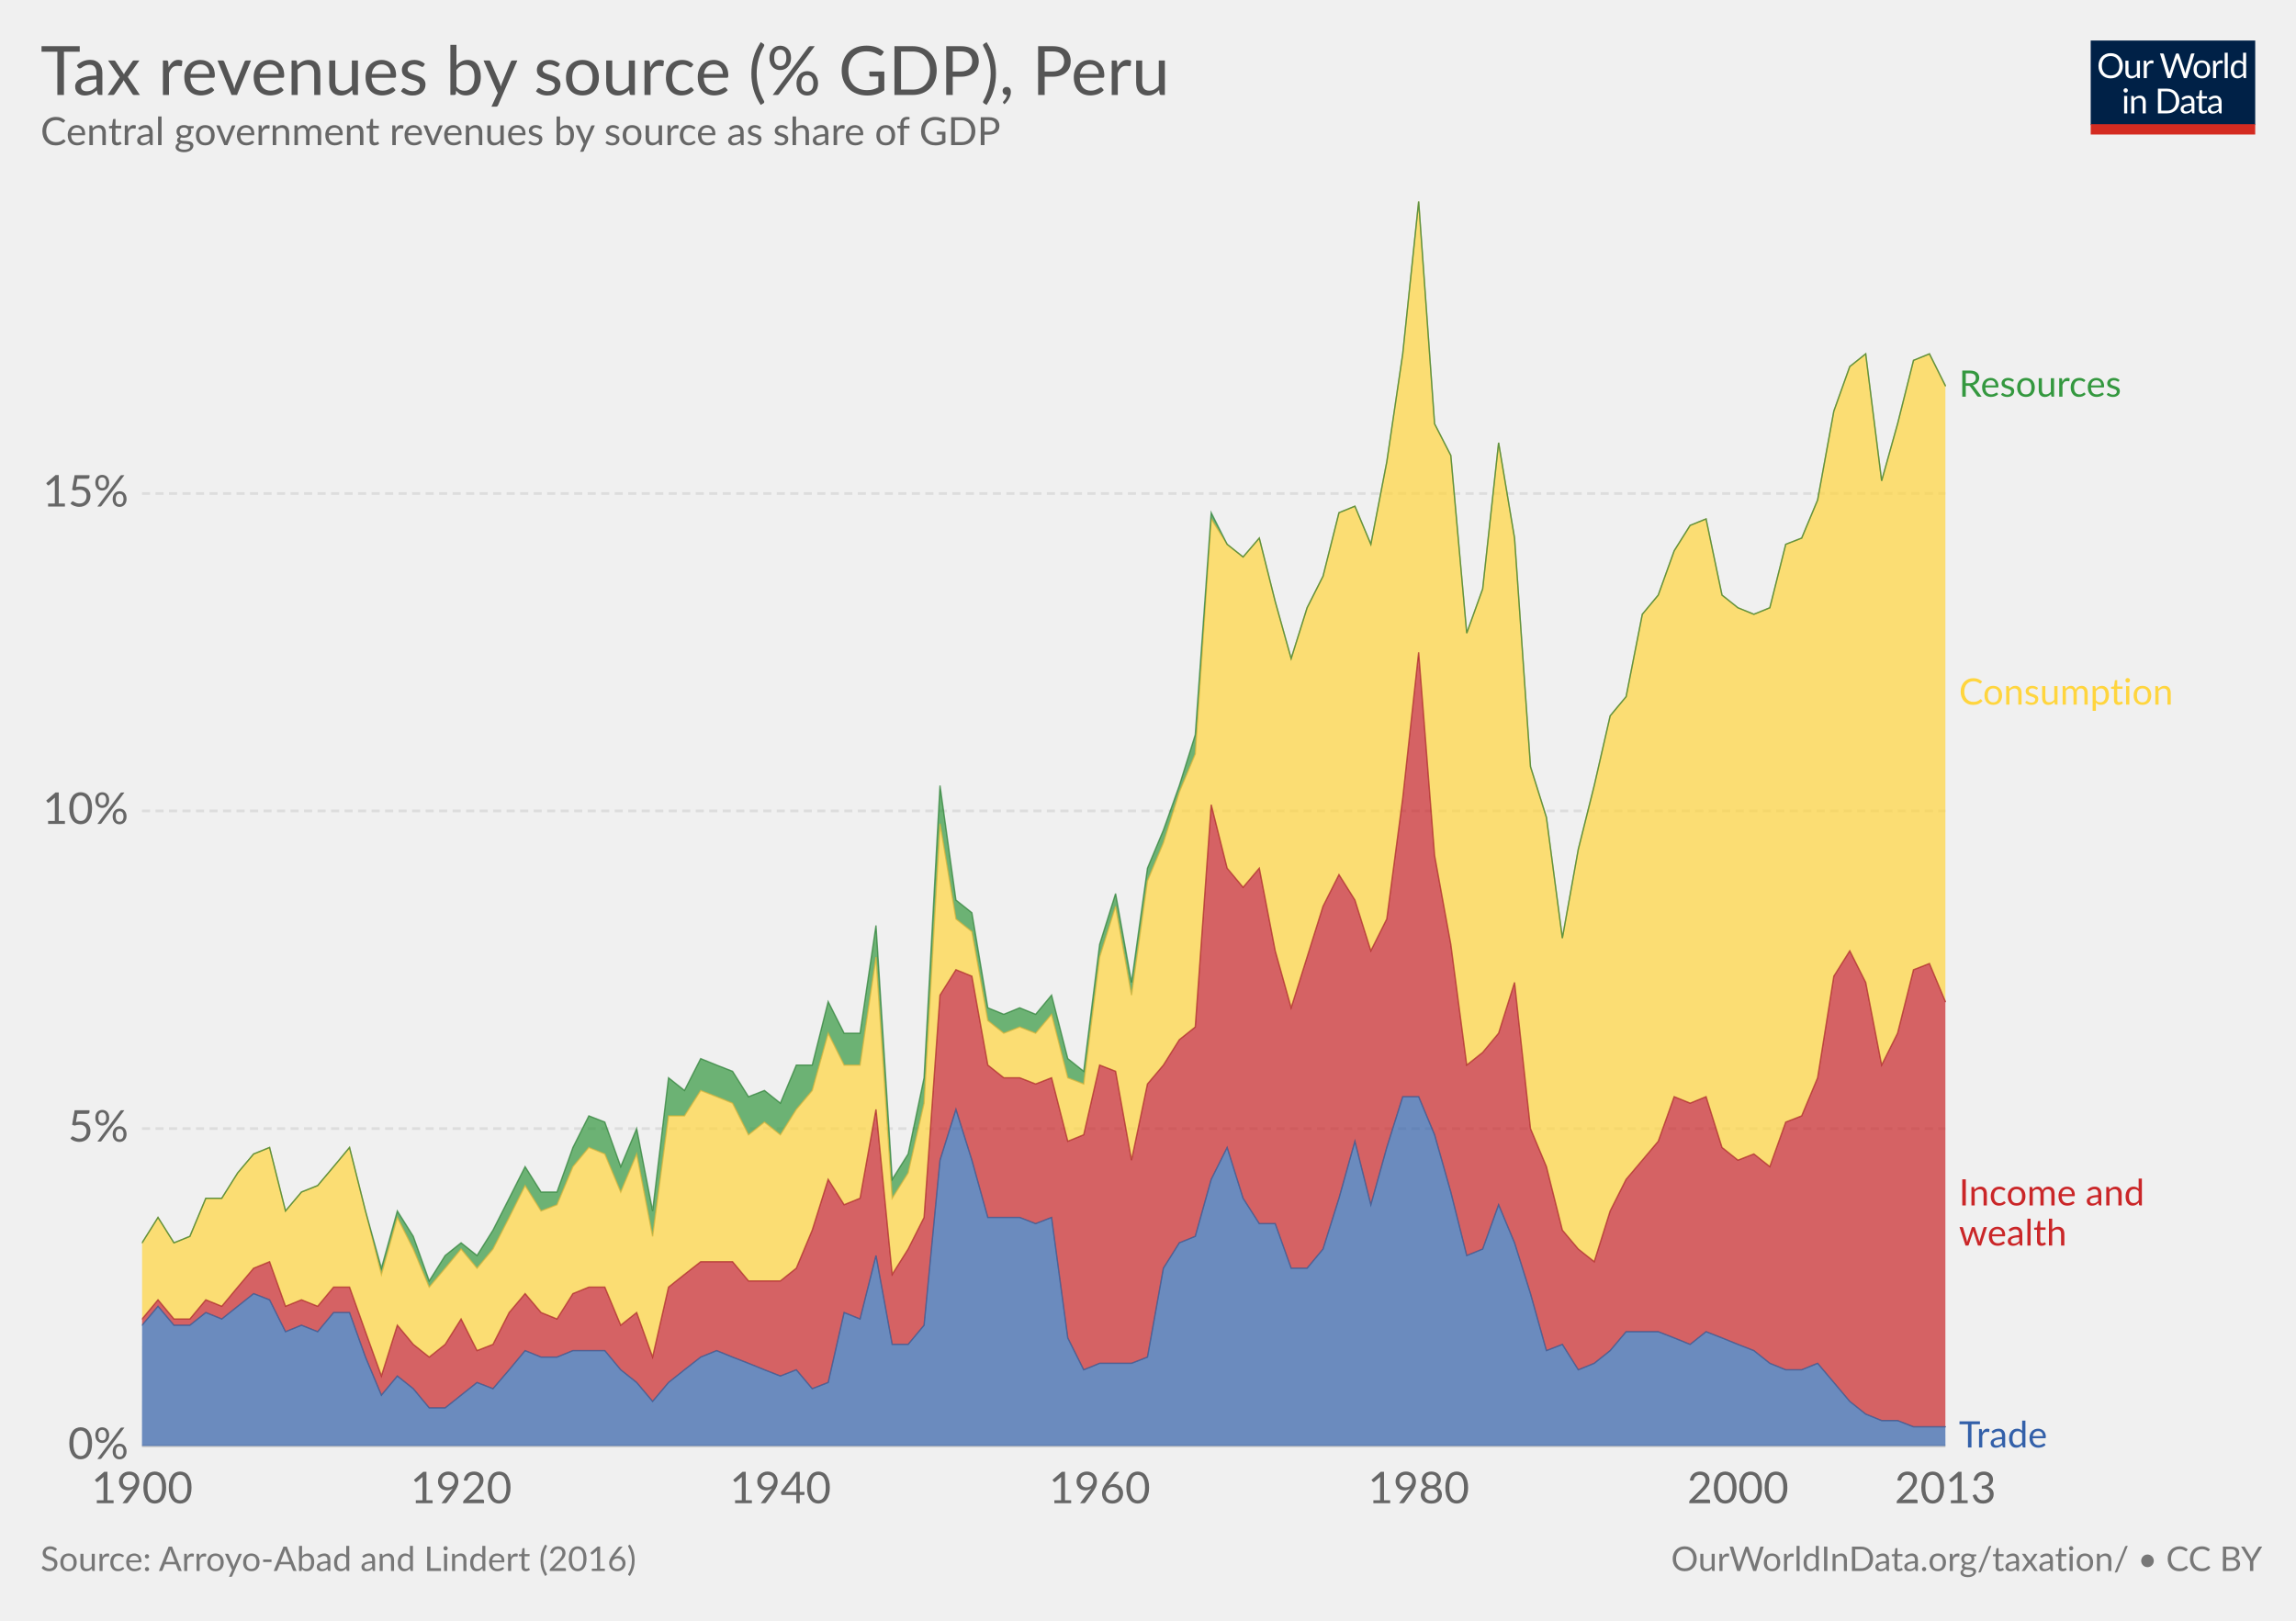
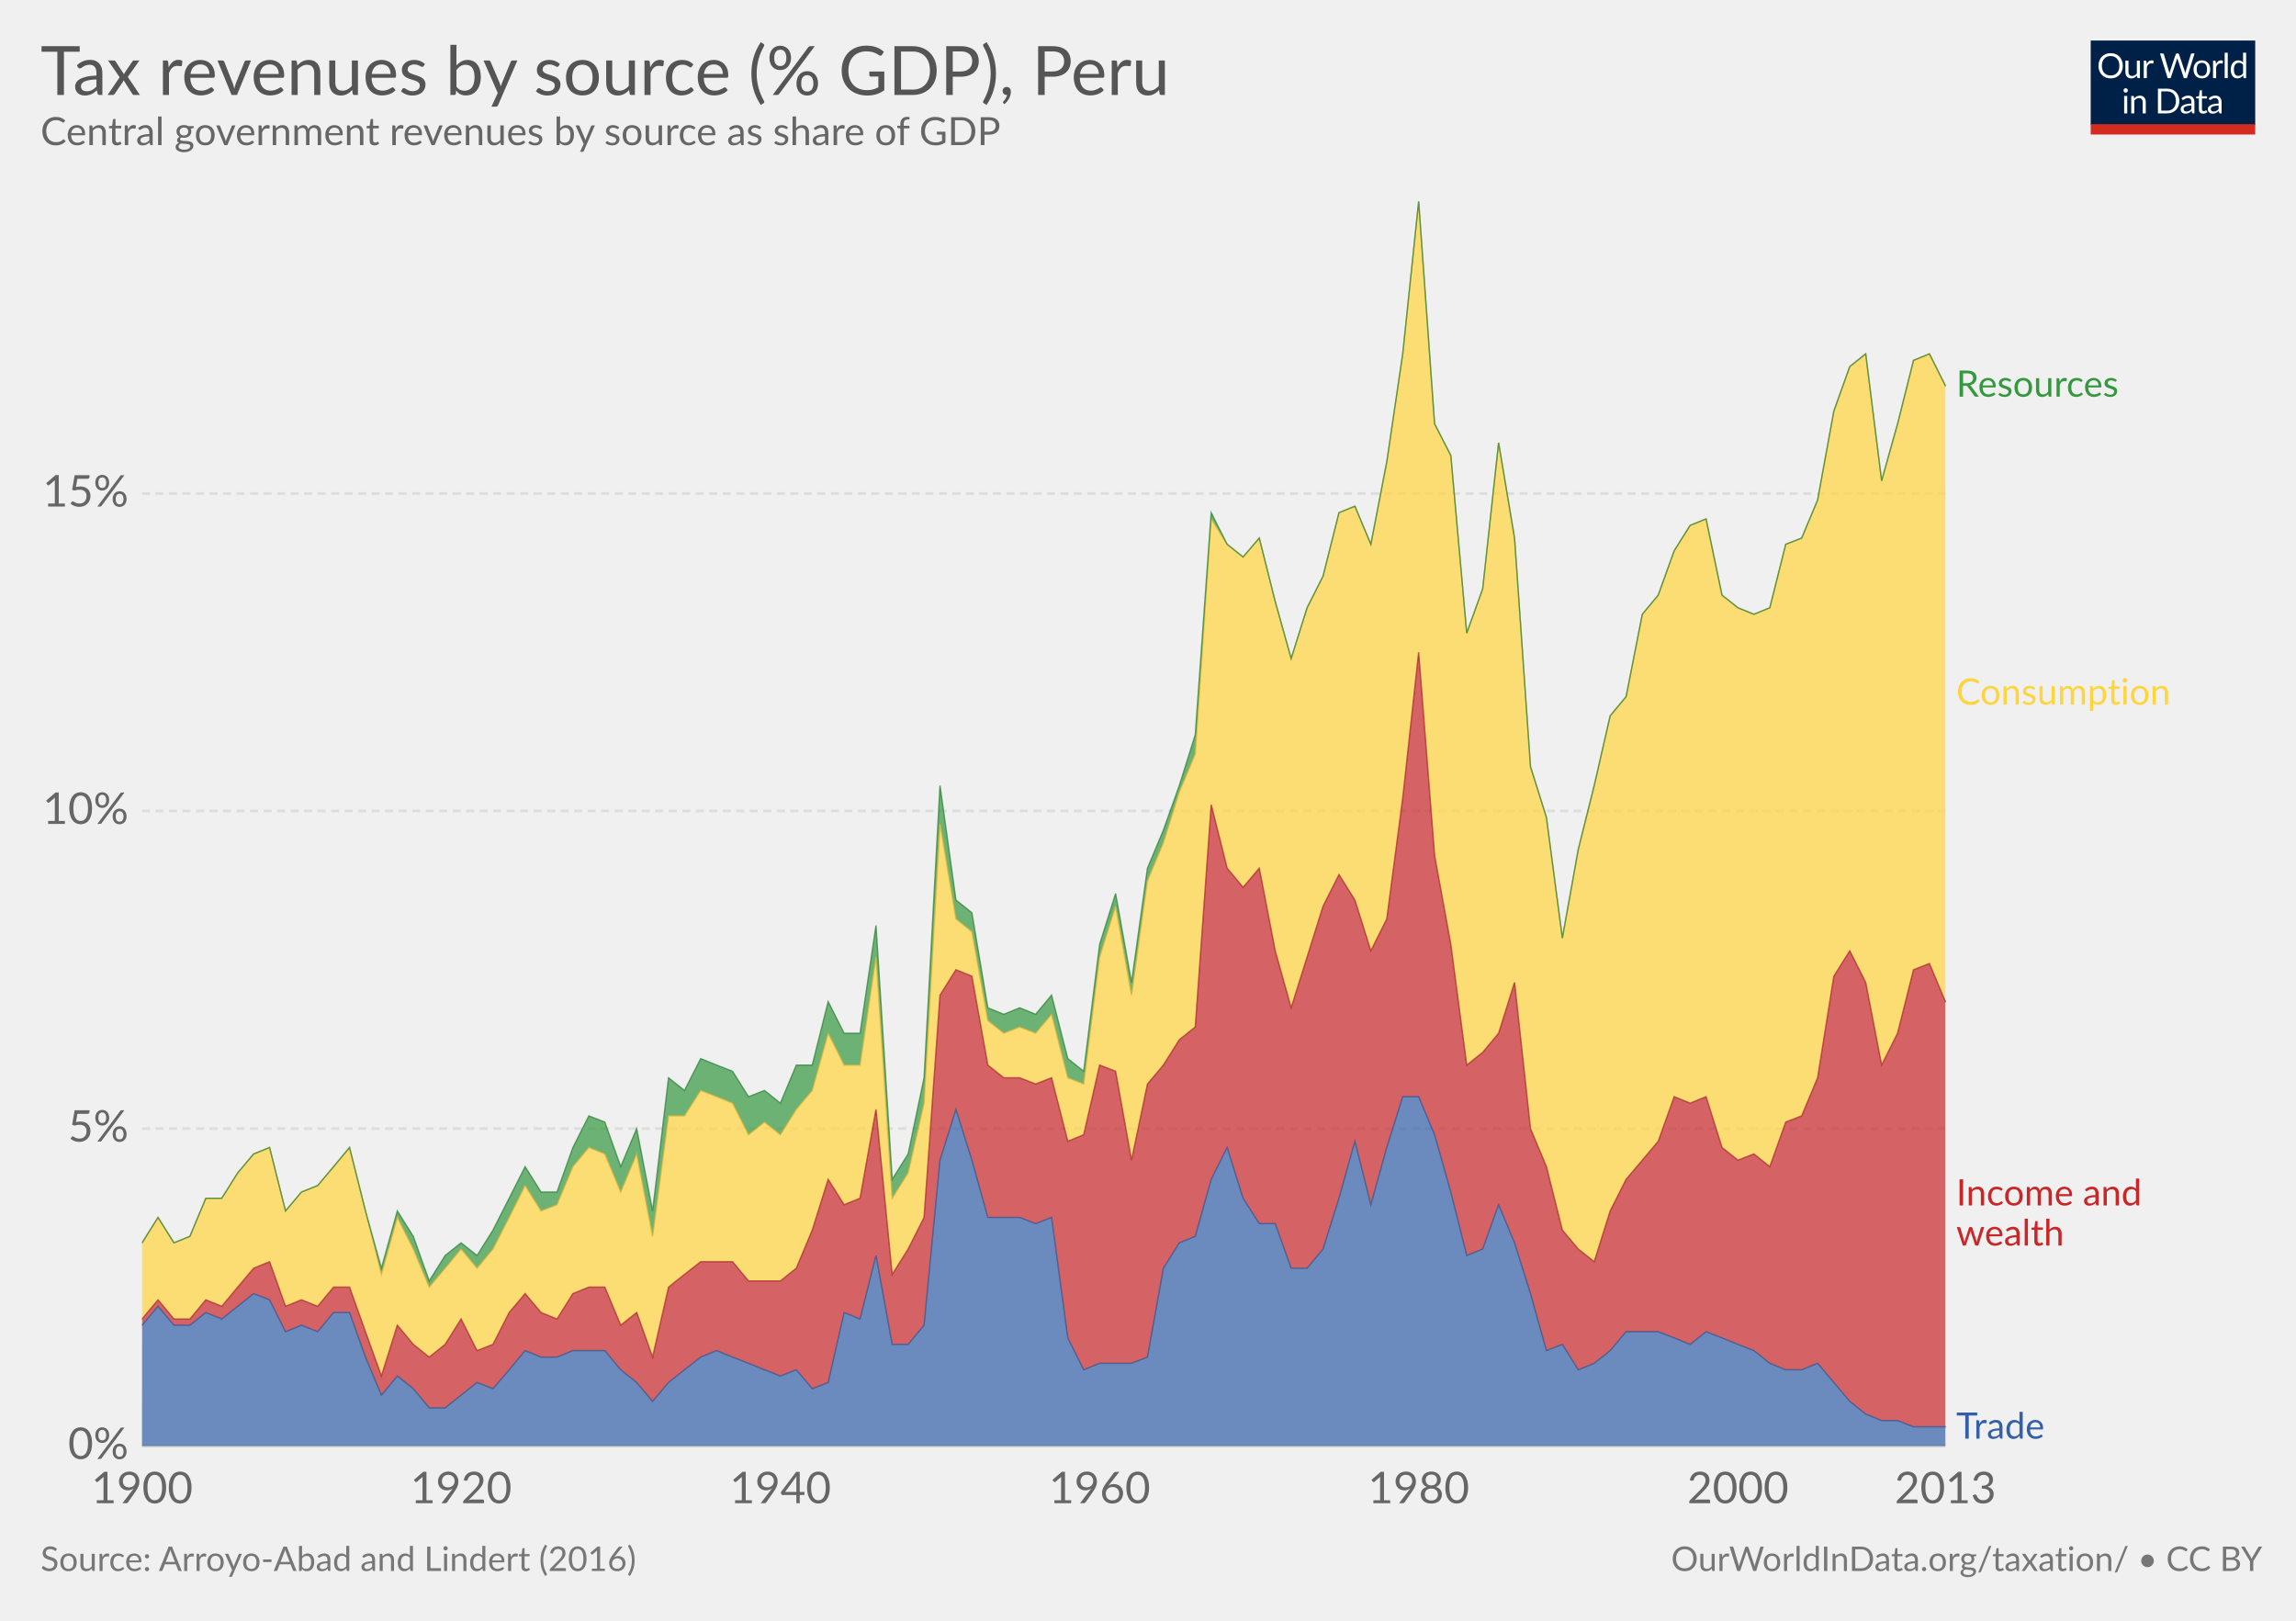
<svg xmlns="http://www.w3.org/2000/svg" version="1.1" style="font-family:Lato, 'Helvetica Neue', Helvetica, Arial, sans-serif;font-size:18px;background-color:white;text-rendering:optimizeLegibility;-webkit-font-smoothing:antialiased" width="850" height="600">
  <g class="HeaderView">
    <g transform="translate(774, 15) scale(0.29)">
      <svg width="210" height="120" viewBox="0 0 210 120" fill="none">
        <g clip-path="url(#clip0)">
          <path d="M0 0H210V107.89H0V0Z" fill="#002147" />
          <path d="M40.979 32.248C40.979 34.609 40.605 36.78 39.857 38.76C39.109 40.725 38.053 42.419 36.689 43.842C35.325 45.265 33.682 46.372 31.761 47.164C29.854 47.941 27.742 48.33 25.425 48.33C23.107 48.33 20.995 47.941 19.089 47.164C17.182 46.372 15.547 45.265 14.183 43.842C12.819 42.419 11.763 40.725 11.015 38.76C10.267 36.78 9.893 34.609 9.893 32.248C9.893 29.887 10.267 27.723 11.015 25.758C11.763 23.778 12.819 22.077 14.183 20.654C15.547 19.217 17.182 18.102 19.089 17.31C20.995 16.518 23.107 16.122 25.425 16.122C27.742 16.122 29.854 16.518 31.761 17.31C33.682 18.102 35.325 19.217 36.689 20.654C38.053 22.077 39.109 23.778 39.857 25.758C40.605 27.723 40.979 29.887 40.979 32.248ZM36.601 32.248C36.601 30.312 36.337 28.574 35.809 27.034C35.281 25.494 34.533 24.196 33.565 23.14C32.597 22.069 31.423 21.248 30.045 20.676C28.666 20.104 27.126 19.818 25.425 19.818C23.738 19.818 22.205 20.104 20.827 20.676C19.448 21.248 18.267 22.069 17.285 23.14C16.317 24.196 15.569 25.494 15.041 27.034C14.513 28.574 14.249 30.312 14.249 32.248C14.249 34.184 14.513 35.922 15.041 37.462C15.569 38.987 16.317 40.285 17.285 41.356C18.267 42.412 19.448 43.226 20.827 43.798C22.205 44.355 23.738 44.634 25.425 44.634C27.126 44.634 28.666 44.355 30.045 43.798C31.423 43.226 32.597 42.412 33.565 41.356C34.533 40.285 35.281 38.987 35.809 37.462C36.337 35.922 36.601 34.184 36.601 32.248ZM62.823 25.714V48H60.491C59.934 48 59.582 47.729 59.435 47.186L59.127 44.788C58.159 45.859 57.074 46.724 55.871 47.384C54.669 48.029 53.29 48.352 51.735 48.352C50.518 48.352 49.44 48.154 48.501 47.758C47.577 47.347 46.8 46.775 46.169 46.042C45.539 45.309 45.062 44.421 44.739 43.38C44.431 42.339 44.277 41.187 44.277 39.926V25.714H48.193V39.926C48.193 41.613 48.575 42.918 49.337 43.842C50.115 44.766 51.295 45.228 52.879 45.228C54.038 45.228 55.116 44.957 56.113 44.414C57.125 43.857 58.057 43.094 58.907 42.126V25.714H62.823ZM71.43 30.18C72.135 28.655 73 27.467 74.027 26.616C75.053 25.751 76.307 25.318 77.789 25.318C78.258 25.318 78.705 25.369 79.131 25.472C79.571 25.575 79.959 25.736 80.297 25.956L80.011 28.882C79.923 29.249 79.703 29.432 79.351 29.432C79.145 29.432 78.845 29.388 78.449 29.3C78.053 29.212 77.605 29.168 77.107 29.168C76.403 29.168 75.772 29.271 75.215 29.476C74.672 29.681 74.181 29.989 73.741 30.4C73.315 30.796 72.927 31.295 72.575 31.896C72.237 32.483 71.929 33.157 71.651 33.92V48H67.713V25.714H69.957C70.382 25.714 70.675 25.795 70.837 25.956C70.998 26.117 71.108 26.396 71.167 26.792L71.43 30.18ZM132.589 16.474L122.755 48H118.927L110.941 23.954C110.867 23.719 110.794 23.47 110.721 23.206C110.662 22.942 110.596 22.663 110.523 22.37C110.449 22.663 110.376 22.942 110.303 23.206C110.23 23.47 110.156 23.719 110.083 23.954L102.053 48H98.225L88.391 16.474H91.933C92.314 16.474 92.629 16.569 92.879 16.76C93.143 16.951 93.311 17.193 93.385 17.486L99.897 39.398C99.999 39.794 100.095 40.219 100.183 40.674C100.285 41.129 100.381 41.613 100.469 42.126C100.571 41.613 100.674 41.129 100.777 40.674C100.894 40.205 101.019 39.779 101.151 39.398L108.565 17.486C108.653 17.237 108.821 17.009 109.071 16.804C109.335 16.584 109.65 16.474 110.017 16.474H111.249C111.63 16.474 111.938 16.569 112.173 16.76C112.407 16.951 112.583 17.193 112.701 17.486L120.093 39.398C120.225 39.779 120.342 40.19 120.445 40.63C120.562 41.07 120.672 41.532 120.775 42.016C120.848 41.532 120.929 41.07 121.017 40.63C121.105 40.19 121.2 39.779 121.303 39.398L127.837 17.486C127.91 17.222 128.072 16.987 128.321 16.782C128.585 16.577 128.9 16.474 129.267 16.474H132.589ZM141.94 25.362C143.568 25.362 145.034 25.633 146.34 26.176C147.645 26.719 148.76 27.489 149.684 28.486C150.608 29.483 151.312 30.693 151.796 32.116C152.294 33.524 152.544 35.101 152.544 36.846C152.544 38.606 152.294 40.19 151.796 41.598C151.312 43.006 150.608 44.209 149.684 45.206C148.76 46.203 147.645 46.973 146.34 47.516C145.034 48.044 143.568 48.308 141.94 48.308C140.297 48.308 138.816 48.044 137.496 47.516C136.19 46.973 135.076 46.203 134.152 45.206C133.228 44.209 132.516 43.006 132.018 41.598C131.534 40.19 131.292 38.606 131.292 36.846C131.292 35.101 131.534 33.524 132.018 32.116C132.516 30.693 133.228 29.483 134.152 28.486C135.076 27.489 136.19 26.719 137.496 26.176C138.816 25.633 140.297 25.362 141.94 25.362ZM141.94 45.25C144.14 45.25 145.782 44.517 146.868 43.05C147.953 41.569 148.496 39.508 148.496 36.868C148.496 34.213 147.953 32.145 146.868 30.664C145.782 29.183 144.14 28.442 141.94 28.442C140.825 28.442 139.85 28.633 139.014 29.014C138.192 29.395 137.503 29.945 136.946 30.664C136.403 31.383 135.992 32.27 135.714 33.326C135.45 34.367 135.318 35.548 135.318 36.868C135.318 39.508 135.86 41.569 136.946 43.05C138.046 44.517 139.71 45.25 141.94 45.25ZM159.908 30.18C160.612 28.655 161.478 27.467 162.504 26.616C163.531 25.751 164.785 25.318 166.266 25.318C166.736 25.318 167.183 25.369 167.608 25.472C168.048 25.575 168.437 25.736 168.774 25.956L168.488 28.882C168.4 29.249 168.18 29.432 167.828 29.432C167.623 29.432 167.322 29.388 166.926 29.3C166.53 29.212 166.083 29.168 165.584 29.168C164.88 29.168 164.25 29.271 163.692 29.476C163.15 29.681 162.658 29.989 162.218 30.4C161.793 30.796 161.404 31.295 161.052 31.896C160.715 32.483 160.407 33.157 160.128 33.92V48H156.19V25.714H158.434C158.86 25.714 159.153 25.795 159.314 25.956C159.476 26.117 159.586 26.396 159.644 26.792L159.908 30.18ZM174.946 15.594V48H171.03V15.594H174.946ZM194.496 31.016C193.763 30.033 192.971 29.351 192.12 28.97C191.269 28.574 190.316 28.376 189.26 28.376C187.192 28.376 185.601 29.117 184.486 30.598C183.371 32.079 182.814 34.191 182.814 36.934C182.814 38.386 182.939 39.633 183.188 40.674C183.437 41.701 183.804 42.551 184.288 43.226C184.772 43.886 185.366 44.37 186.07 44.678C186.774 44.986 187.573 45.14 188.468 45.14C189.759 45.14 190.881 44.847 191.834 44.26C192.802 43.673 193.689 42.845 194.496 41.774V31.016ZM198.412 15.594V48H196.08C195.523 48 195.171 47.729 195.024 47.186L194.672 44.48C193.719 45.624 192.633 46.548 191.416 47.252C190.199 47.956 188.791 48.308 187.192 48.308C185.916 48.308 184.757 48.066 183.716 47.582C182.675 47.083 181.787 46.357 181.054 45.404C180.321 44.451 179.756 43.263 179.36 41.84C178.964 40.417 178.766 38.782 178.766 36.934C178.766 35.291 178.986 33.766 179.426 32.358C179.866 30.935 180.497 29.703 181.318 28.662C182.139 27.621 183.144 26.807 184.332 26.22C185.535 25.619 186.884 25.318 188.38 25.318C189.744 25.318 190.91 25.553 191.878 26.022C192.861 26.477 193.733 27.115 194.496 27.936V15.594H198.412ZM46.614 70.714V93H42.698V70.714H46.614ZM47.45 63.718C47.45 64.099 47.369 64.459 47.208 64.796C47.061 65.119 46.856 65.412 46.592 65.676C46.343 65.925 46.042 66.123 45.69 66.27C45.352 66.417 44.993 66.49 44.612 66.49C44.23 66.49 43.871 66.417 43.534 66.27C43.211 66.123 42.925 65.925 42.676 65.676C42.426 65.412 42.228 65.119 42.082 64.796C41.935 64.459 41.862 64.099 41.862 63.718C41.862 63.337 41.935 62.977 42.082 62.64C42.228 62.288 42.426 61.987 42.676 61.738C42.925 61.474 43.211 61.269 43.534 61.122C43.871 60.975 44.23 60.902 44.612 60.902C44.993 60.902 45.352 60.975 45.69 61.122C46.042 61.269 46.343 61.474 46.592 61.738C46.856 61.987 47.061 62.288 47.208 62.64C47.369 62.977 47.45 63.337 47.45 63.718ZM55.424 73.948C55.908 73.405 56.422 72.914 56.964 72.474C57.507 72.034 58.079 71.66 58.68 71.352C59.296 71.029 59.941 70.787 60.616 70.626C61.306 70.45 62.046 70.362 62.838 70.362C64.055 70.362 65.126 70.567 66.05 70.978C66.989 71.374 67.766 71.946 68.382 72.694C69.013 73.427 69.49 74.315 69.812 75.356C70.135 76.397 70.296 77.549 70.296 78.81V93H66.358V78.81C66.358 77.123 65.969 75.818 65.192 74.894C64.43 73.955 63.264 73.486 61.694 73.486C60.535 73.486 59.45 73.765 58.438 74.322C57.441 74.879 56.517 75.635 55.666 76.588V93H51.728V70.714H54.082C54.639 70.714 54.984 70.985 55.116 71.528L55.424 73.948ZM113.129 77.248C113.129 79.609 112.755 81.758 112.007 83.694C111.259 85.63 110.203 87.287 108.839 88.666C107.475 90.045 105.832 91.115 103.911 91.878C102.004 92.626 99.892 93 97.575 93H85.805V61.474H97.575C99.892 61.474 102.004 61.855 103.911 62.618C105.832 63.366 107.475 64.437 108.839 65.83C110.203 67.209 111.259 68.866 112.007 70.802C112.755 72.738 113.129 74.887 113.129 77.248ZM108.751 77.248C108.751 75.312 108.487 73.581 107.959 72.056C107.431 70.531 106.683 69.24 105.715 68.184C104.747 67.128 103.574 66.321 102.195 65.764C100.816 65.207 99.276 64.928 97.575 64.928H90.073V89.546H97.575C99.276 89.546 100.816 89.267 102.195 88.71C103.574 88.153 104.747 87.353 105.715 86.312C106.683 85.256 107.431 83.965 107.959 82.44C108.487 80.915 108.751 79.184 108.751 77.248ZM128.553 82.968C126.749 83.027 125.209 83.173 123.933 83.408C122.672 83.628 121.638 83.921 120.831 84.288C120.039 84.655 119.46 85.087 119.093 85.586C118.741 86.085 118.565 86.642 118.565 87.258C118.565 87.845 118.661 88.351 118.851 88.776C119.042 89.201 119.299 89.553 119.621 89.832C119.959 90.096 120.347 90.294 120.787 90.426C121.242 90.543 121.726 90.602 122.239 90.602C122.929 90.602 123.559 90.536 124.131 90.404C124.703 90.257 125.239 90.052 125.737 89.788C126.251 89.524 126.735 89.209 127.189 88.842C127.659 88.475 128.113 88.057 128.553 87.588V82.968ZM115.903 73.86C117.135 72.672 118.463 71.785 119.885 71.198C121.308 70.611 122.885 70.318 124.615 70.318C125.862 70.318 126.969 70.523 127.937 70.934C128.905 71.345 129.719 71.917 130.379 72.65C131.039 73.383 131.538 74.271 131.875 75.312C132.213 76.353 132.381 77.497 132.381 78.744V93H130.643C130.262 93 129.969 92.941 129.763 92.824C129.558 92.692 129.397 92.443 129.279 92.076L128.839 89.964C128.253 90.507 127.681 90.991 127.123 91.416C126.566 91.827 125.979 92.179 125.363 92.472C124.747 92.751 124.087 92.963 123.383 93.11C122.694 93.271 121.924 93.352 121.073 93.352C120.208 93.352 119.394 93.235 118.631 93C117.869 92.751 117.201 92.384 116.629 91.9C116.072 91.416 115.625 90.807 115.287 90.074C114.965 89.326 114.803 88.446 114.803 87.434C114.803 86.554 115.045 85.711 115.529 84.904C116.013 84.083 116.798 83.357 117.883 82.726C118.969 82.095 120.384 81.582 122.129 81.186C123.875 80.775 126.016 80.541 128.553 80.482V78.744C128.553 77.013 128.179 75.708 127.431 74.828C126.683 73.933 125.591 73.486 124.153 73.486C123.185 73.486 122.371 73.611 121.711 73.86C121.066 74.095 120.501 74.366 120.017 74.674C119.548 74.967 119.137 75.239 118.785 75.488C118.448 75.723 118.111 75.84 117.773 75.84C117.509 75.84 117.282 75.774 117.091 75.642C116.901 75.495 116.739 75.319 116.607 75.114L115.903 73.86ZM143.568 93.352C141.808 93.352 140.451 92.861 139.498 91.878C138.559 90.895 138.09 89.48 138.09 87.632V73.992H135.406C135.171 73.992 134.973 73.926 134.812 73.794C134.65 73.647 134.57 73.427 134.57 73.134V71.572L138.222 71.11L139.124 64.224C139.168 64.004 139.263 63.828 139.41 63.696C139.571 63.549 139.776 63.476 140.026 63.476H142.006V71.154H148.452V73.992H142.006V87.368C142.006 88.307 142.233 89.003 142.688 89.458C143.142 89.913 143.729 90.14 144.448 90.14C144.858 90.14 145.21 90.089 145.504 89.986C145.812 89.869 146.076 89.744 146.296 89.612C146.516 89.48 146.699 89.363 146.846 89.26C147.007 89.143 147.146 89.084 147.264 89.084C147.469 89.084 147.652 89.209 147.814 89.458L148.958 91.328C148.283 91.959 147.469 92.457 146.516 92.824C145.562 93.176 144.58 93.352 143.568 93.352ZM163.253 82.968C161.449 83.027 159.909 83.173 158.633 83.408C157.372 83.628 156.338 83.921 155.531 84.288C154.739 84.655 154.16 85.087 153.793 85.586C153.441 86.085 153.265 86.642 153.265 87.258C153.265 87.845 153.36 88.351 153.551 88.776C153.742 89.201 153.998 89.553 154.321 89.832C154.658 90.096 155.047 90.294 155.487 90.426C155.942 90.543 156.426 90.602 156.939 90.602C157.628 90.602 158.259 90.536 158.831 90.404C159.403 90.257 159.938 90.052 160.437 89.788C160.95 89.524 161.434 89.209 161.889 88.842C162.358 88.475 162.813 88.057 163.253 87.588V82.968ZM150.603 73.86C151.835 72.672 153.162 71.785 154.585 71.198C156.008 70.611 157.584 70.318 159.315 70.318C160.562 70.318 161.669 70.523 162.637 70.934C163.605 71.345 164.419 71.917 165.079 72.65C165.739 73.383 166.238 74.271 166.575 75.312C166.912 76.353 167.081 77.497 167.081 78.744V93H165.343C164.962 93 164.668 92.941 164.463 92.824C164.258 92.692 164.096 92.443 163.979 92.076L163.539 89.964C162.952 90.507 162.38 90.991 161.823 91.416C161.266 91.827 160.679 92.179 160.063 92.472C159.447 92.751 158.787 92.963 158.083 93.11C157.394 93.271 156.624 93.352 155.773 93.352C154.908 93.352 154.094 93.235 153.331 93C152.568 92.751 151.901 92.384 151.329 91.9C150.772 91.416 150.324 90.807 149.987 90.074C149.664 89.326 149.503 88.446 149.503 87.434C149.503 86.554 149.745 85.711 150.229 84.904C150.713 84.083 151.498 83.357 152.583 82.726C153.668 82.095 155.084 81.582 156.829 81.186C158.574 80.775 160.716 80.541 163.253 80.482V78.744C163.253 77.013 162.879 75.708 162.131 74.828C161.383 73.933 160.29 73.486 158.853 73.486C157.885 73.486 157.071 73.611 156.411 73.86C155.766 74.095 155.201 74.366 154.717 74.674C154.248 74.967 153.837 75.239 153.485 75.488C153.148 75.723 152.81 75.84 152.473 75.84C152.209 75.84 151.982 75.774 151.791 75.642C151.6 75.495 151.439 75.319 151.307 75.114L150.603 73.86Z" fill="white" />
          <rect y="106.789" width="210" height="13.211" fill="#D42B21" />
        </g>
        <defs>
          <clipPath id="clip0">
            <rect width="210" height="120" fill="white" />
          </clipPath>
        </defs>
      </svg>
    </g>
    <a href="https://ourworldindata.org/grapher/tax-revenues-by-source-gdp-LA" target="_blank">
      <text font-size="25.20" x="15.0" y="35.2" fill="#555">
        <tspan x="15" y="35.16">Tax revenues by source (% GDP), Peru</tspan>
      </text>
    </a>
    <text font-size="14.40" x="15.0" y="53.7" fill="#666">
      <tspan x="15" y="53.72">Central government revenues by source as share of GDP</tspan>
    </text>
  </g>
  <g class="StackedArea">
    <defs>
-       <clipPath id="boundsClip-1709">
+       <clipPath id="boundsClip-33">
        <rect x="52.562" y="0" width="820" height="963.8" />
      </clipPath>
    </defs>
    <g class="AxisBoxView">
      <g class="HorizontalAxis">
        <text x="52.6" y="556.5" fill="#666" text-anchor="middle" font-size="16.2">1900</text>
        <text x="170.7" y="556.5" fill="#666" text-anchor="middle" font-size="16.2">1920</text>
        <text x="288.9" y="556.5" fill="#666" text-anchor="middle" font-size="16.2">1940</text>
        <text x="407.1" y="556.5" fill="#666" text-anchor="middle" font-size="16.2">1960</text>
        <text x="525.2" y="556.5" fill="#666" text-anchor="middle" font-size="16.2">1980</text>
        <text x="643.4" y="556.5" fill="#666" text-anchor="middle" font-size="16.2">2000</text>
        <text x="720.2" y="556.5" fill="#666" text-anchor="middle" font-size="16.2">2013</text>
      </g>
      <g class="VerticalAxis">
        <text x="47.56" y="535.3" fill="#666" dominant-baseline="middle" text-anchor="end" font-size="16.2">0%</text>
        <text x="47.56" y="417.8" fill="#666" dominant-baseline="middle" text-anchor="end" font-size="16.2">5%</text>
        <text x="47.56" y="300.2" fill="#666" dominant-baseline="middle" text-anchor="end" font-size="16.2">10%</text>
        <text x="47.56" y="182.7" fill="#666" dominant-baseline="middle" text-anchor="end" font-size="16.2">15%</text>
      </g>
      <g class="AxisGridLines">
        <line x1="52.56" y1="535.3" x2="720.22" y2="535.3" stroke="#ccc" />
        <line x1="52.56" y1="417.8" x2="720.22" y2="417.8" stroke="#ddd" stroke-dasharray="3,2" />
        <line x1="52.56" y1="300.2" x2="720.22" y2="300.2" stroke="#ddd" stroke-dasharray="3,2" />
        <line x1="52.56" y1="182.7" x2="720.22" y2="182.7" stroke="#ddd" stroke-dasharray="3,2" />
      </g>
    </g>
-     <g clip-path="url(#boundsClip-1709)">
-       <g class="HeightedLegend">
+     <g clip-path="url(#boundsClip-33)">
+       <g class="HeightedLegend" style="cursor:default">
        <g class="legendMark">
          <rect x="720.215" y="136.05" width="99.665" height="13.5" fill="#fff" opacity="0" />
-           <text font-size="13.50" x="725.2" y="146.9" fill="#34983f">
-             <tspan x="725.215" y="146.85">Resources</tspan>
+           <text font-size="13.50" x="724.2" y="146.9" fill="#34983f">
+             <tspan x="724.215" y="146.85">Resources</tspan>
          </text>
        </g>
        <g class="legendMark">
          <rect x="720.215" y="250.05" width="114.785" height="13.5" fill="#fff" opacity="0" />
-           <text font-size="13.50" x="725.2" y="260.9" fill="#ffd53e">
-             <tspan x="725.215" y="260.85">Consumption</tspan>
+           <text font-size="13.50" x="724.2" y="260.9" fill="#ffd53e">
+             <tspan x="724.215" y="260.85">Consumption</tspan>
          </text>
        </g>
        <g class="legendMark">
          <rect x="720.215" y="435.45" width="105.875" height="28.1" fill="#fff" opacity="0" />
-           <text font-size="13.50" x="725.2" y="446.3" fill="#ca2628">
-             <tspan x="725.215" y="446.25">Income and</tspan>
-             <tspan x="725.215" y="461.1">wealth</tspan>
+           <text font-size="13.50" x="724.2" y="446.3" fill="#ca2628">
+             <tspan x="724.215" y="446.25">Income and</tspan>
+             <tspan x="724.215" y="461.1">wealth</tspan>
          </text>
        </g>
        <g class="legendMark">
-           <rect x="720.215" y="525.05" width="74.15" height="13.5" fill="#fff" opacity="0" />
-           <text font-size="13.50" x="725.2" y="535.8" fill="#3360a9">
-             <tspan x="725.215" y="535.85">Trade </tspan>
+           <rect x="720.215" y="521.8" width="74.15" height="13.5" fill="#fff" opacity="0" />
+           <text font-size="13.50" x="724.2" y="532.6" fill="#3360a9">
+             <tspan x="724.215" y="532.6">Trade </tspan>
          </text>
        </g>
      </g>
      <g class="Areas">
        <rect x="52.562" y="74.6" width="667.653" height="460.7" opacity="0" fill="rgba(255,255,255,0)" />
        <path class="Peru_3-area" stroke-linecap="round" d="M52.6 490.6L58.5 483.6L64.4 490.6L70.3 490.6L76.2 485.9L82.1 488.3L88 483.6L93.9 478.9L99.8 481.2L105.7 493L111.6 490.6L117.6 493L123.5 485.9L129.4 485.9L135.3 502.4L141.2 516.5L147.1 509.4L153 514.1L158.9 521.2L164.8 521.2L170.7 516.5L176.6 511.8L182.5 514.1L188.5 507.1L194.4 500L200.3 502.4L206.2 502.4L212.1 500L218 500L223.9 500L229.8 507.1L235.7 511.8L241.6 518.8L247.5 511.8L253.4 507.1L259.4 502.4L265.3 500L271.2 502.4L277.1 504.7L283 507.1L288.9 509.4L294.8 507.1L300.7 514.1L306.6 511.8L312.5 485.9L318.4 488.3L324.3 464.8L330.3 497.7L336.2 497.7L342.1 490.6L348 429.5L353.9 410.7L359.8 429.5L365.7 450.7L371.6 450.7L377.5 450.7L383.4 453L389.3 450.7L395.3 495.3L401.2 507.1L407.1 504.7L413 504.7L418.9 504.7L424.8 502.4L430.7 469.5L436.6 460.1L442.5 457.7L448.4 436.6L454.3 424.8L460.2 443.6L466.2 453L472.1 453L478 469.5L483.9 469.5L489.8 462.4L495.7 443.6L501.6 422.5L507.5 446L513.4 424.8L519.3 406L525.2 406L531.1 420.1L537.1 441.3L543 464.8L548.9 462.4L554.8 446L560.7 460.1L566.6 478.9L572.5 500L578.4 497.7L584.3 507.1L590.2 504.7L596.1 500L602 493L608 493L613.9 493L619.8 495.3L625.7 497.7L631.6 493L637.5 495.3L643.4 497.7L649.3 500L655.2 504.7L661.1 507.1L667 507.1L672.9 504.7L678.9 511.8L684.8 518.8L690.7 523.5L696.6 525.9L702.5 525.9L708.4 528.2L714.3 528.2L720.2 528.2L720.215 535.3L52.562 535.3" fill="#3360a9" fill-opacity="0.7" />
        <path class="Peru_2-area" stroke-linecap="round" d="M52.6 488.3L58.5 481.2L64.4 488.3L70.3 488.3L76.2 481.2L82.1 483.6L88 476.5L93.9 469.5L99.8 467.1L105.7 483.6L111.6 481.2L117.6 483.6L123.5 476.5L129.4 476.5L135.3 493L141.2 509.4L147.1 490.6L153 497.7L158.9 502.4L164.8 497.7L170.7 488.3L176.6 500L182.5 497.7L188.5 485.9L194.4 478.9L200.3 485.9L206.2 488.3L212.1 478.9L218 476.5L223.9 476.5L229.8 490.6L235.7 485.9L241.6 502.4L247.5 476.5L253.4 471.8L259.4 467.1L265.3 467.1L271.2 467.1L277.1 474.2L283 474.2L288.9 474.2L294.8 469.5L300.7 455.4L306.6 436.6L312.5 446L318.4 443.6L324.3 410.7L330.3 471.8L336.2 462.4L342.1 450.7L348 368.4L353.9 359L359.8 361.4L365.7 394.3L371.6 399L377.5 399L383.4 401.3L389.3 399L395.3 422.5L401.2 420.1L407.1 394.3L413 396.6L418.9 429.5L424.8 401.3L430.7 394.3L436.6 384.9L442.5 380.2L448.4 297.9L454.3 321.4L460.2 328.5L466.2 321.4L472.1 352L478 373.1L483.9 354.3L489.8 335.5L495.7 323.8L501.6 333.2L507.5 352L513.4 340.2L519.3 295.5L525.2 241.5L531.1 316.7L537.1 349.6L543 394.3L548.9 389.6L554.8 382.5L560.7 363.7L566.6 417.8L572.5 431.9L578.4 455.4L584.3 462.4L590.2 467.1L596.1 448.3L602 436.6L608 429.5L613.9 422.5L619.8 406L625.7 408.4L631.6 406L637.5 424.8L643.4 429.5L649.3 427.2L655.2 431.9L661.1 415.4L667 413.1L672.9 399L678.9 361.4L684.8 352L690.7 363.7L696.6 394.3L702.5 382.5L708.4 359L714.3 356.7L720.2 370.8L720.2 528.2L714.3 528.2L708.4 528.2L702.5 525.9L696.6 525.9L690.7 523.5L684.8 518.8L678.9 511.8L672.9 504.7L667 507.1L661.1 507.1L655.2 504.7L649.3 500L643.4 497.7L637.5 495.3L631.6 493L625.7 497.7L619.8 495.3L613.9 493L608 493L602 493L596.1 500L590.2 504.7L584.3 507.1L578.4 497.7L572.5 500L566.6 478.9L560.7 460.1L554.8 446L548.9 462.4L543 464.8L537.1 441.3L531.1 420.1L525.2 406L519.3 406L513.4 424.8L507.5 446L501.6 422.5L495.7 443.6L489.8 462.4L483.9 469.5L478 469.5L472.1 453L466.2 453L460.2 443.6L454.3 424.8L448.4 436.6L442.5 457.7L436.6 460.1L430.7 469.5L424.8 502.4L418.9 504.7L413 504.7L407.1 504.7L401.2 507.1L395.3 495.3L389.3 450.7L383.4 453L377.5 450.7L371.6 450.7L365.7 450.7L359.8 429.5L353.9 410.7L348 429.5L342.1 490.6L336.2 497.7L330.3 497.7L324.3 464.8L318.4 488.3L312.5 485.9L306.6 511.8L300.7 514.1L294.8 507.1L288.9 509.4L283 507.1L277.1 504.7L271.2 502.4L265.3 500L259.4 502.4L253.4 507.1L247.5 511.8L241.6 518.8L235.7 511.8L229.8 507.1L223.9 500L218 500L212.1 500L206.2 502.4L200.3 502.4L194.4 500L188.5 507.1L182.5 514.1L176.6 511.8L170.7 516.5L164.8 521.2L158.9 521.2L153 514.1L147.1 509.4L141.2 516.5L135.3 502.4L129.4 485.9L123.5 485.9L117.6 493L111.6 490.6L105.7 493L99.8 481.2L93.9 478.9L88 483.6L82.1 488.3L76.2 485.9L70.3 490.6L64.4 490.6L58.5 483.6L52.6 490.6" fill="#ca2628" fill-opacity="0.7" />
        <path class="Peru_1-area" stroke-linecap="round" d="M52.6 460.1L58.5 450.7L64.4 460.1L70.3 457.7L76.2 443.6L82.1 443.6L88 434.2L93.9 427.2L99.8 424.8L105.7 448.3L111.6 441.3L117.6 438.9L123.5 431.9L129.4 424.8L135.3 448.3L141.2 471.8L147.1 450.7L153 462.4L158.9 476.5L164.8 469.5L170.7 462.4L176.6 469.5L182.5 462.4L188.5 450.7L194.4 438.9L200.3 448.3L206.2 446L212.1 431.9L218 424.8L223.9 427.2L229.8 441.3L235.7 427.2L241.6 457.7L247.5 413.1L253.4 413.1L259.4 403.7L265.3 406L271.2 408.4L277.1 420.1L283 415.4L288.9 420.1L294.8 410.7L300.7 403.7L306.6 382.5L312.5 394.3L318.4 394.3L324.3 354.3L330.3 443.6L336.2 434.2L342.1 408.4L348 304.9L353.9 340.2L359.8 344.9L365.7 377.8L371.6 382.5L377.5 380.2L383.4 382.5L389.3 375.5L395.3 399L401.2 401.3L407.1 354.3L413 335.5L418.9 368.4L424.8 326.1L430.7 312L436.6 293.2L442.5 279.1L448.4 192.1L454.3 201.5L460.2 206.2L466.2 199.2L472.1 222.7L478 243.8L483.9 225L489.8 213.3L495.7 189.8L501.6 187.4L507.5 201.5L513.4 171L519.3 131L525.2 74.6L531.1 156.9L537.1 168.6L543 234.4L548.9 218L554.8 163.9L560.7 199.2L566.6 283.8L572.5 302.6L578.4 347.3L584.3 314.4L590.2 290.8L596.1 265L602 257.9L608 227.4L613.9 220.3L619.8 203.9L625.7 194.5L631.6 192.1L637.5 220.3L643.4 225L649.3 227.4L655.2 225L661.1 201.5L667 199.2L672.9 185.1L678.9 152.2L684.8 135.7L690.7 131L696.6 178L702.5 156.9L708.4 133.4L714.3 131L720.2 142.8L720.2 370.8L714.3 356.7L708.4 359L702.5 382.5L696.6 394.3L690.7 363.7L684.8 352L678.9 361.4L672.9 399L667 413.1L661.1 415.4L655.2 431.9L649.3 427.2L643.4 429.5L637.5 424.8L631.6 406L625.7 408.4L619.8 406L613.9 422.5L608 429.5L602 436.6L596.1 448.3L590.2 467.1L584.3 462.4L578.4 455.4L572.5 431.9L566.6 417.8L560.7 363.7L554.8 382.5L548.9 389.6L543 394.3L537.1 349.6L531.1 316.7L525.2 241.5L519.3 295.5L513.4 340.2L507.5 352L501.6 333.2L495.7 323.8L489.8 335.5L483.9 354.3L478 373.1L472.1 352L466.2 321.4L460.2 328.5L454.3 321.4L448.4 297.9L442.5 380.2L436.6 384.9L430.7 394.3L424.8 401.3L418.9 429.5L413 396.6L407.1 394.3L401.2 420.1L395.3 422.5L389.3 399L383.4 401.3L377.5 399L371.6 399L365.7 394.3L359.8 361.4L353.9 359L348 368.4L342.1 450.7L336.2 462.4L330.3 471.8L324.3 410.7L318.4 443.6L312.5 446L306.6 436.6L300.7 455.4L294.8 469.5L288.9 474.2L283 474.2L277.1 474.2L271.2 467.1L265.3 467.1L259.4 467.1L253.4 471.8L247.5 476.5L241.6 502.4L235.7 485.9L229.8 490.6L223.9 476.5L218 476.5L212.1 478.9L206.2 488.3L200.3 485.9L194.4 478.9L188.5 485.9L182.5 497.7L176.6 500L170.7 488.3L164.8 497.7L158.9 502.4L153 497.7L147.1 490.6L141.2 509.4L135.3 493L129.4 476.5L123.5 476.5L117.6 483.6L111.6 481.2L105.7 483.6L99.8 467.1L93.9 469.5L88 476.5L82.1 483.6L76.2 481.2L70.3 488.3L64.4 488.3L58.5 481.2L52.6 488.3" fill="#ffd53e" fill-opacity="0.7" />
        <path class="Peru_0-area" stroke-linecap="round" d="M52.6 460.1L58.5 450.7L64.4 460.1L70.3 457.7L76.2 443.6L82.1 443.6L88 434.2L93.9 427.2L99.8 424.8L105.7 448.3L111.6 441.3L117.6 438.9L123.5 431.9L129.4 424.8L135.3 448.3L141.2 469.5L147.1 448.3L153 457.7L158.9 474.2L164.8 464.8L170.7 460.1L176.6 464.8L182.5 455.4L188.5 443.6L194.4 431.9L200.3 441.3L206.2 441.3L212.1 424.8L218 413.1L223.9 415.4L229.8 431.9L235.7 417.8L241.6 448.3L247.5 399L253.4 403.7L259.4 391.9L265.3 394.3L271.2 396.6L277.1 406L283 403.7L288.9 408.4L294.8 394.3L300.7 394.3L306.6 370.8L312.5 382.5L318.4 382.5L324.3 342.6L330.3 436.6L336.2 427.2L342.1 399L348 290.8L353.9 333.2L359.8 337.9L365.7 373.1L371.6 375.5L377.5 373.1L383.4 375.5L389.3 368.4L395.3 391.9L401.2 396.6L407.1 349.6L413 330.8L418.9 363.7L424.8 321.4L430.7 307.3L436.6 290.8L442.5 272L448.4 189.8L454.3 201.5L460.2 206.2L466.2 199.2L472.1 222.7L478 243.8L483.9 225L489.8 213.3L495.7 189.8L501.6 187.4L507.5 201.5L513.4 171L519.3 131L525.2 74.6L531.1 156.9L537.1 168.6L543 234.4L548.9 218L554.8 163.9L560.7 199.2L566.6 283.8L572.5 302.6L578.4 347.3L584.3 314.4L590.2 290.8L596.1 265L602 257.9L608 227.4L613.9 220.3L619.8 203.9L625.7 194.5L631.6 192.1L637.5 220.3L643.4 225L649.3 227.4L655.2 225L661.1 201.5L667 199.2L672.9 185.1L678.9 152.2L684.8 135.7L690.7 131L696.6 178L702.5 156.9L708.4 133.4L714.3 131L720.2 142.8L720.2 142.8L714.3 131L708.4 133.4L702.5 156.9L696.6 178L690.7 131L684.8 135.7L678.9 152.2L672.9 185.1L667 199.2L661.1 201.5L655.2 225L649.3 227.4L643.4 225L637.5 220.3L631.6 192.1L625.7 194.5L619.8 203.9L613.9 220.3L608 227.4L602 257.9L596.1 265L590.2 290.8L584.3 314.4L578.4 347.3L572.5 302.6L566.6 283.8L560.7 199.2L554.8 163.9L548.9 218L543 234.4L537.1 168.6L531.1 156.9L525.2 74.6L519.3 131L513.4 171L507.5 201.5L501.6 187.4L495.7 189.8L489.8 213.3L483.9 225L478 243.8L472.1 222.7L466.2 199.2L460.2 206.2L454.3 201.5L448.4 192.1L442.5 279.1L436.6 293.2L430.7 312L424.8 326.1L418.9 368.4L413 335.5L407.1 354.3L401.2 401.3L395.3 399L389.3 375.5L383.4 382.5L377.5 380.2L371.6 382.5L365.7 377.8L359.8 344.9L353.9 340.2L348 304.9L342.1 408.4L336.2 434.2L330.3 443.6L324.3 354.3L318.4 394.3L312.5 394.3L306.6 382.5L300.7 403.7L294.8 410.7L288.9 420.1L283 415.4L277.1 420.1L271.2 408.4L265.3 406L259.4 403.7L253.4 413.1L247.5 413.1L241.6 457.7L235.7 427.2L229.8 441.3L223.9 427.2L218 424.8L212.1 431.9L206.2 446L200.3 448.3L194.4 438.9L188.5 450.7L182.5 462.4L176.6 469.5L170.7 462.4L164.8 469.5L158.9 476.5L153 462.4L147.1 450.7L141.2 471.8L135.3 448.3L129.4 424.8L123.5 431.9L117.6 438.9L111.6 441.3L105.7 448.3L99.8 424.8L93.9 427.2L88 434.2L82.1 443.6L76.2 443.6L70.3 457.7L64.4 460.1L58.5 450.7L52.6 460.1" fill="#34983f" fill-opacity="0.7" />
        <path class="Peru_3-border" stroke-linecap="round" d="M52.6 490.6L58.5 483.6L64.4 490.6L70.3 490.6L76.2 485.9L82.1 488.3L88 483.6L93.9 478.9L99.8 481.2L105.7 493L111.6 490.6L117.6 493L123.5 485.9L129.4 485.9L135.3 502.4L141.2 516.5L147.1 509.4L153 514.1L158.9 521.2L164.8 521.2L170.7 516.5L176.6 511.8L182.5 514.1L188.5 507.1L194.4 500L200.3 502.4L206.2 502.4L212.1 500L218 500L223.9 500L229.8 507.1L235.7 511.8L241.6 518.8L247.5 511.8L253.4 507.1L259.4 502.4L265.3 500L271.2 502.4L277.1 504.7L283 507.1L288.9 509.4L294.8 507.1L300.7 514.1L306.6 511.8L312.5 485.9L318.4 488.3L324.3 464.8L330.3 497.7L336.2 497.7L342.1 490.6L348 429.5L353.9 410.7L359.8 429.5L365.7 450.7L371.6 450.7L377.5 450.7L383.4 453L389.3 450.7L395.3 495.3L401.2 507.1L407.1 504.7L413 504.7L418.9 504.7L424.8 502.4L430.7 469.5L436.6 460.1L442.5 457.7L448.4 436.6L454.3 424.8L460.2 443.6L466.2 453L472.1 453L478 469.5L483.9 469.5L489.8 462.4L495.7 443.6L501.6 422.5L507.5 446L513.4 424.8L519.3 406L525.2 406L531.1 420.1L537.1 441.3L543 464.8L548.9 462.4L554.8 446L560.7 460.1L566.6 478.9L572.5 500L578.4 497.7L584.3 507.1L590.2 504.7L596.1 500L602 493L608 493L613.9 493L619.8 495.3L625.7 497.7L631.6 493L637.5 495.3L643.4 497.7L649.3 500L655.2 504.7L661.1 507.1L667 507.1L672.9 504.7L678.9 511.8L684.8 518.8L690.7 523.5L696.6 525.9L702.5 525.9L708.4 528.2L714.3 528.2L720.2 528.2" stroke="rgb(43, 80, 141)" stroke-opacity="0.7" stroke-width="0.5" fill="none" />
        <path class="Peru_2-border" stroke-linecap="round" d="M52.6 488.3L58.5 481.2L64.4 488.3L70.3 488.3L76.2 481.2L82.1 483.6L88 476.5L93.9 469.5L99.8 467.1L105.7 483.6L111.6 481.2L117.6 483.6L123.5 476.5L129.4 476.5L135.3 493L141.2 509.4L147.1 490.6L153 497.7L158.9 502.4L164.8 497.7L170.7 488.3L176.6 500L182.5 497.7L188.5 485.9L194.4 478.9L200.3 485.9L206.2 488.3L212.1 478.9L218 476.5L223.9 476.5L229.8 490.6L235.7 485.9L241.6 502.4L247.5 476.5L253.4 471.8L259.4 467.1L265.3 467.1L271.2 467.1L277.1 474.2L283 474.2L288.9 474.2L294.8 469.5L300.7 455.4L306.6 436.6L312.5 446L318.4 443.6L324.3 410.7L330.3 471.8L336.2 462.4L342.1 450.7L348 368.4L353.9 359L359.8 361.4L365.7 394.3L371.6 399L377.5 399L383.4 401.3L389.3 399L395.3 422.5L401.2 420.1L407.1 394.3L413 396.6L418.9 429.5L424.8 401.3L430.7 394.3L436.6 384.9L442.5 380.2L448.4 297.9L454.3 321.4L460.2 328.5L466.2 321.4L472.1 352L478 373.1L483.9 354.3L489.8 335.5L495.7 323.8L501.6 333.2L507.5 352L513.4 340.2L519.3 295.5L525.2 241.5L531.1 316.7L537.1 349.6L543 394.3L548.9 389.6L554.8 382.5L560.7 363.7L566.6 417.8L572.5 431.9L578.4 455.4L584.3 462.4L590.2 467.1L596.1 448.3L602 436.6L608 429.5L613.9 422.5L619.8 406L625.7 408.4L631.6 406L637.5 424.8L643.4 429.5L649.3 427.2L655.2 431.9L661.1 415.4L667 413.1L672.9 399L678.9 361.4L684.8 352L690.7 363.7L696.6 394.3L702.5 382.5L708.4 359L714.3 356.7L720.2 370.8" stroke="rgb(169, 32, 33)" stroke-opacity="0.7" stroke-width="0.5" fill="none" />
        <path class="Peru_1-border" stroke-linecap="round" d="M52.6 460.1L58.5 450.7L64.4 460.1L70.3 457.7L76.2 443.6L82.1 443.6L88 434.2L93.9 427.2L99.8 424.8L105.7 448.3L111.6 441.3L117.6 438.9L123.5 431.9L129.4 424.8L135.3 448.3L141.2 471.8L147.1 450.7L153 462.4L158.9 476.5L164.8 469.5L170.7 462.4L176.6 469.5L182.5 462.4L188.5 450.7L194.4 438.9L200.3 448.3L206.2 446L212.1 431.9L218 424.8L223.9 427.2L229.8 441.3L235.7 427.2L241.6 457.7L247.5 413.1L253.4 413.1L259.4 403.7L265.3 406L271.2 408.4L277.1 420.1L283 415.4L288.9 420.1L294.8 410.7L300.7 403.7L306.6 382.5L312.5 394.3L318.4 394.3L324.3 354.3L330.3 443.6L336.2 434.2L342.1 408.4L348 304.9L353.9 340.2L359.8 344.9L365.7 377.8L371.6 382.5L377.5 380.2L383.4 382.5L389.3 375.5L395.3 399L401.2 401.3L407.1 354.3L413 335.5L418.9 368.4L424.8 326.1L430.7 312L436.6 293.2L442.5 279.1L448.4 192.1L454.3 201.5L460.2 206.2L466.2 199.2L472.1 222.7L478 243.8L483.9 225L489.8 213.3L495.7 189.8L501.6 187.4L507.5 201.5L513.4 171L519.3 131L525.2 74.6L531.1 156.9L537.1 168.6L543 234.4L548.9 218L554.8 163.9L560.7 199.2L566.6 283.8L572.5 302.6L578.4 347.3L584.3 314.4L590.2 290.8L596.1 265L602 257.9L608 227.4L613.9 220.3L619.8 203.9L625.7 194.5L631.6 192.1L637.5 220.3L643.4 225L649.3 227.4L655.2 225L661.1 201.5L667 199.2L672.9 185.1L678.9 152.2L684.8 135.7L690.7 131L696.6 178L702.5 156.9L708.4 133.4L714.3 131L720.2 142.8" stroke="rgb(213, 178, 52)" stroke-opacity="0.7" stroke-width="0.5" fill="none" />
        <path class="Peru_0-border" stroke-linecap="round" d="M52.6 460.1L58.5 450.7L64.4 460.1L70.3 457.7L76.2 443.6L82.1 443.6L88 434.2L93.9 427.2L99.8 424.8L105.7 448.3L111.6 441.3L117.6 438.9L123.5 431.9L129.4 424.8L135.3 448.3L141.2 469.5L147.1 448.3L153 457.7L158.9 474.2L164.8 464.8L170.7 460.1L176.6 464.8L182.5 455.4L188.5 443.6L194.4 431.9L200.3 441.3L206.2 441.3L212.1 424.8L218 413.1L223.9 415.4L229.8 431.9L235.7 417.8L241.6 448.3L247.5 399L253.4 403.7L259.4 391.9L265.3 394.3L271.2 396.6L277.1 406L283 403.7L288.9 408.4L294.8 394.3L300.7 394.3L306.6 370.8L312.5 382.5L318.4 382.5L324.3 342.6L330.3 436.6L336.2 427.2L342.1 399L348 290.8L353.9 333.2L359.8 337.9L365.7 373.1L371.6 375.5L377.5 373.1L383.4 375.5L389.3 368.4L395.3 391.9L401.2 396.6L407.1 349.6L413 330.8L418.9 363.7L424.8 321.4L430.7 307.3L436.6 290.8L442.5 272L448.4 189.8L454.3 201.5L460.2 206.2L466.2 199.2L472.1 222.7L478 243.8L483.9 225L489.8 213.3L495.7 189.8L501.6 187.4L507.5 201.5L513.4 171L519.3 131L525.2 74.6L531.1 156.9L537.1 168.6L543 234.4L548.9 218L554.8 163.9L560.7 199.2L566.6 283.8L572.5 302.6L578.4 347.3L584.3 314.4L590.2 290.8L596.1 265L602 257.9L608 227.4L613.9 220.3L619.8 203.9L625.7 194.5L631.6 192.1L637.5 220.3L643.4 225L649.3 227.4L655.2 225L661.1 201.5L667 199.2L672.9 185.1L678.9 152.2L684.8 135.7L690.7 131L696.6 178L702.5 156.9L708.4 133.4L714.3 131L720.2 142.8" stroke="rgb(44, 127, 53)" stroke-opacity="0.7" stroke-width="0.5" fill="none" />
      </g>
    </g>
  </g>
  <g class="SourcesFooter" style="fill:#777">
    <g class="clickable" style="fill:#777">
      <text font-size="12.60" x="15.0" y="581.6">
        <tspan x="15" y="581.58">Source: Arroyo-Abad and Lindert (2016)</tspan>
      </text>
    </g>
    <text font-size="12.60" x="618.7" y="581.6">
      <tspan x="618.658" y="581.58">
        <a target="_blank" style="fill: #777;" href="https://ourworldindata.org/taxation/">OurWorldInData.org/taxation/</a> • <a style="fill: #777;" class="cclogo" href="http://creativecommons.org/licenses/by/4.0/deed.en_US" target="_blank">CC BY</a>
      </tspan>
    </text>
  </g>
</svg>
